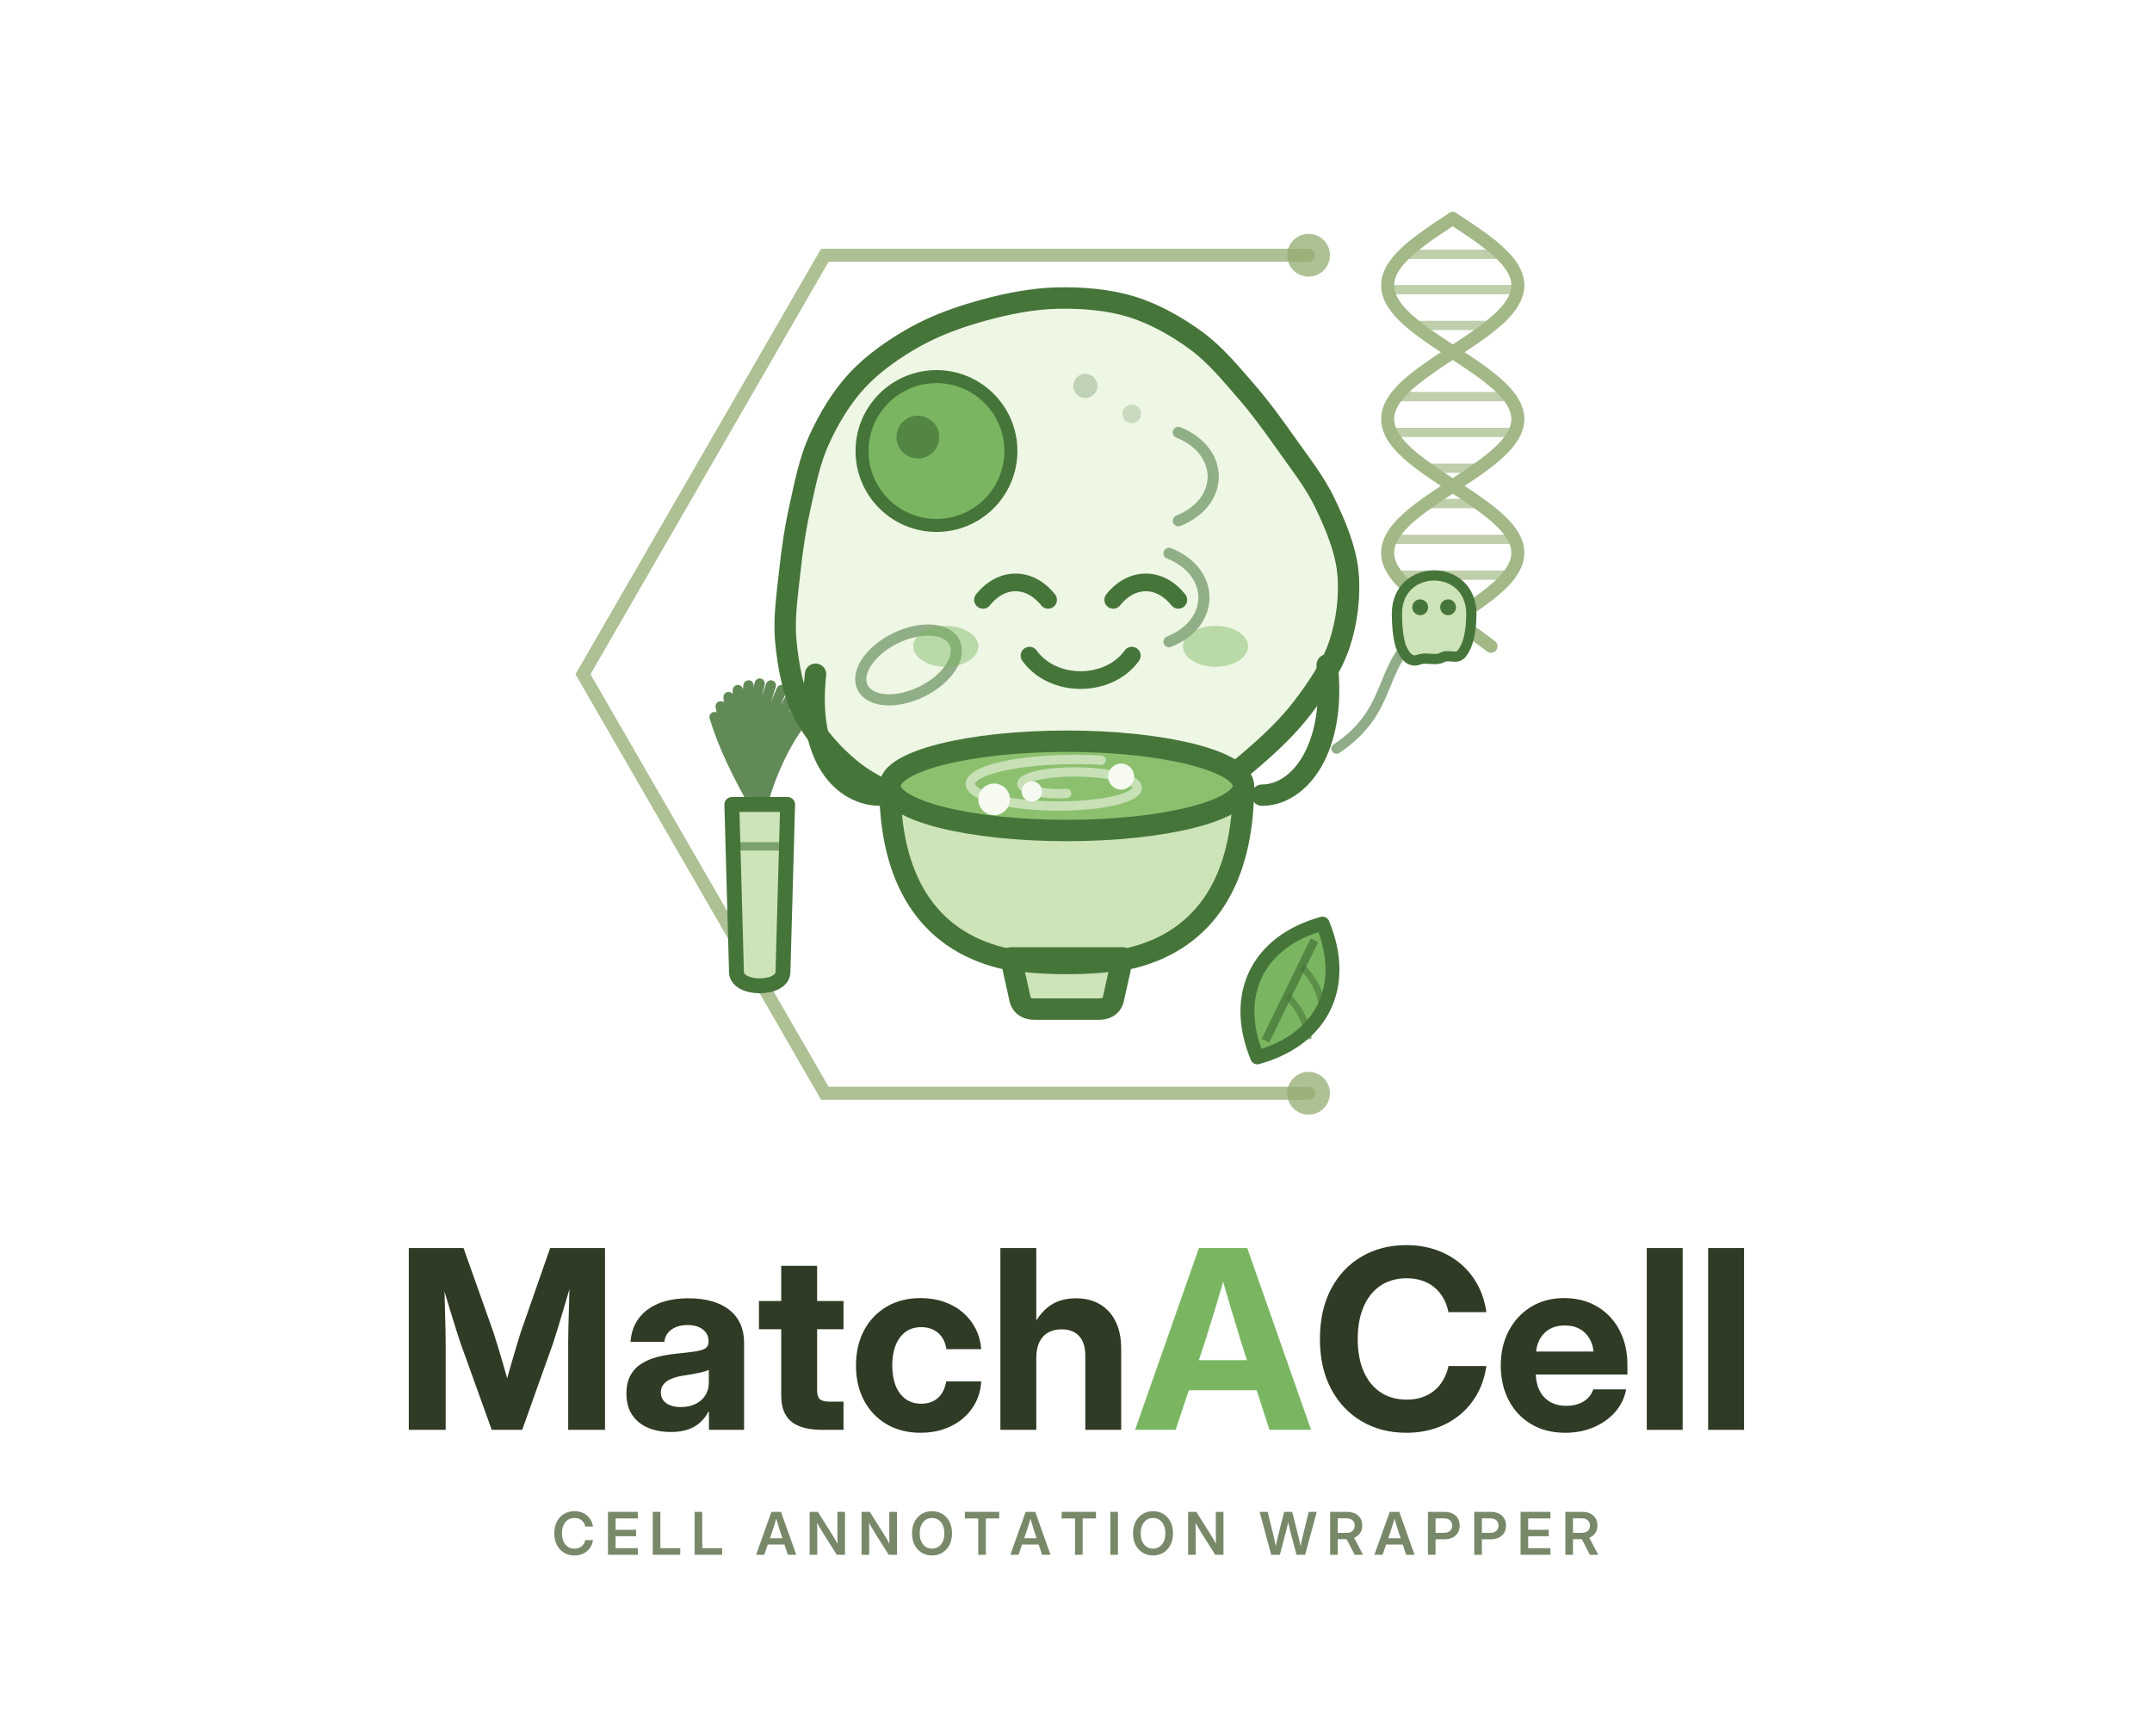
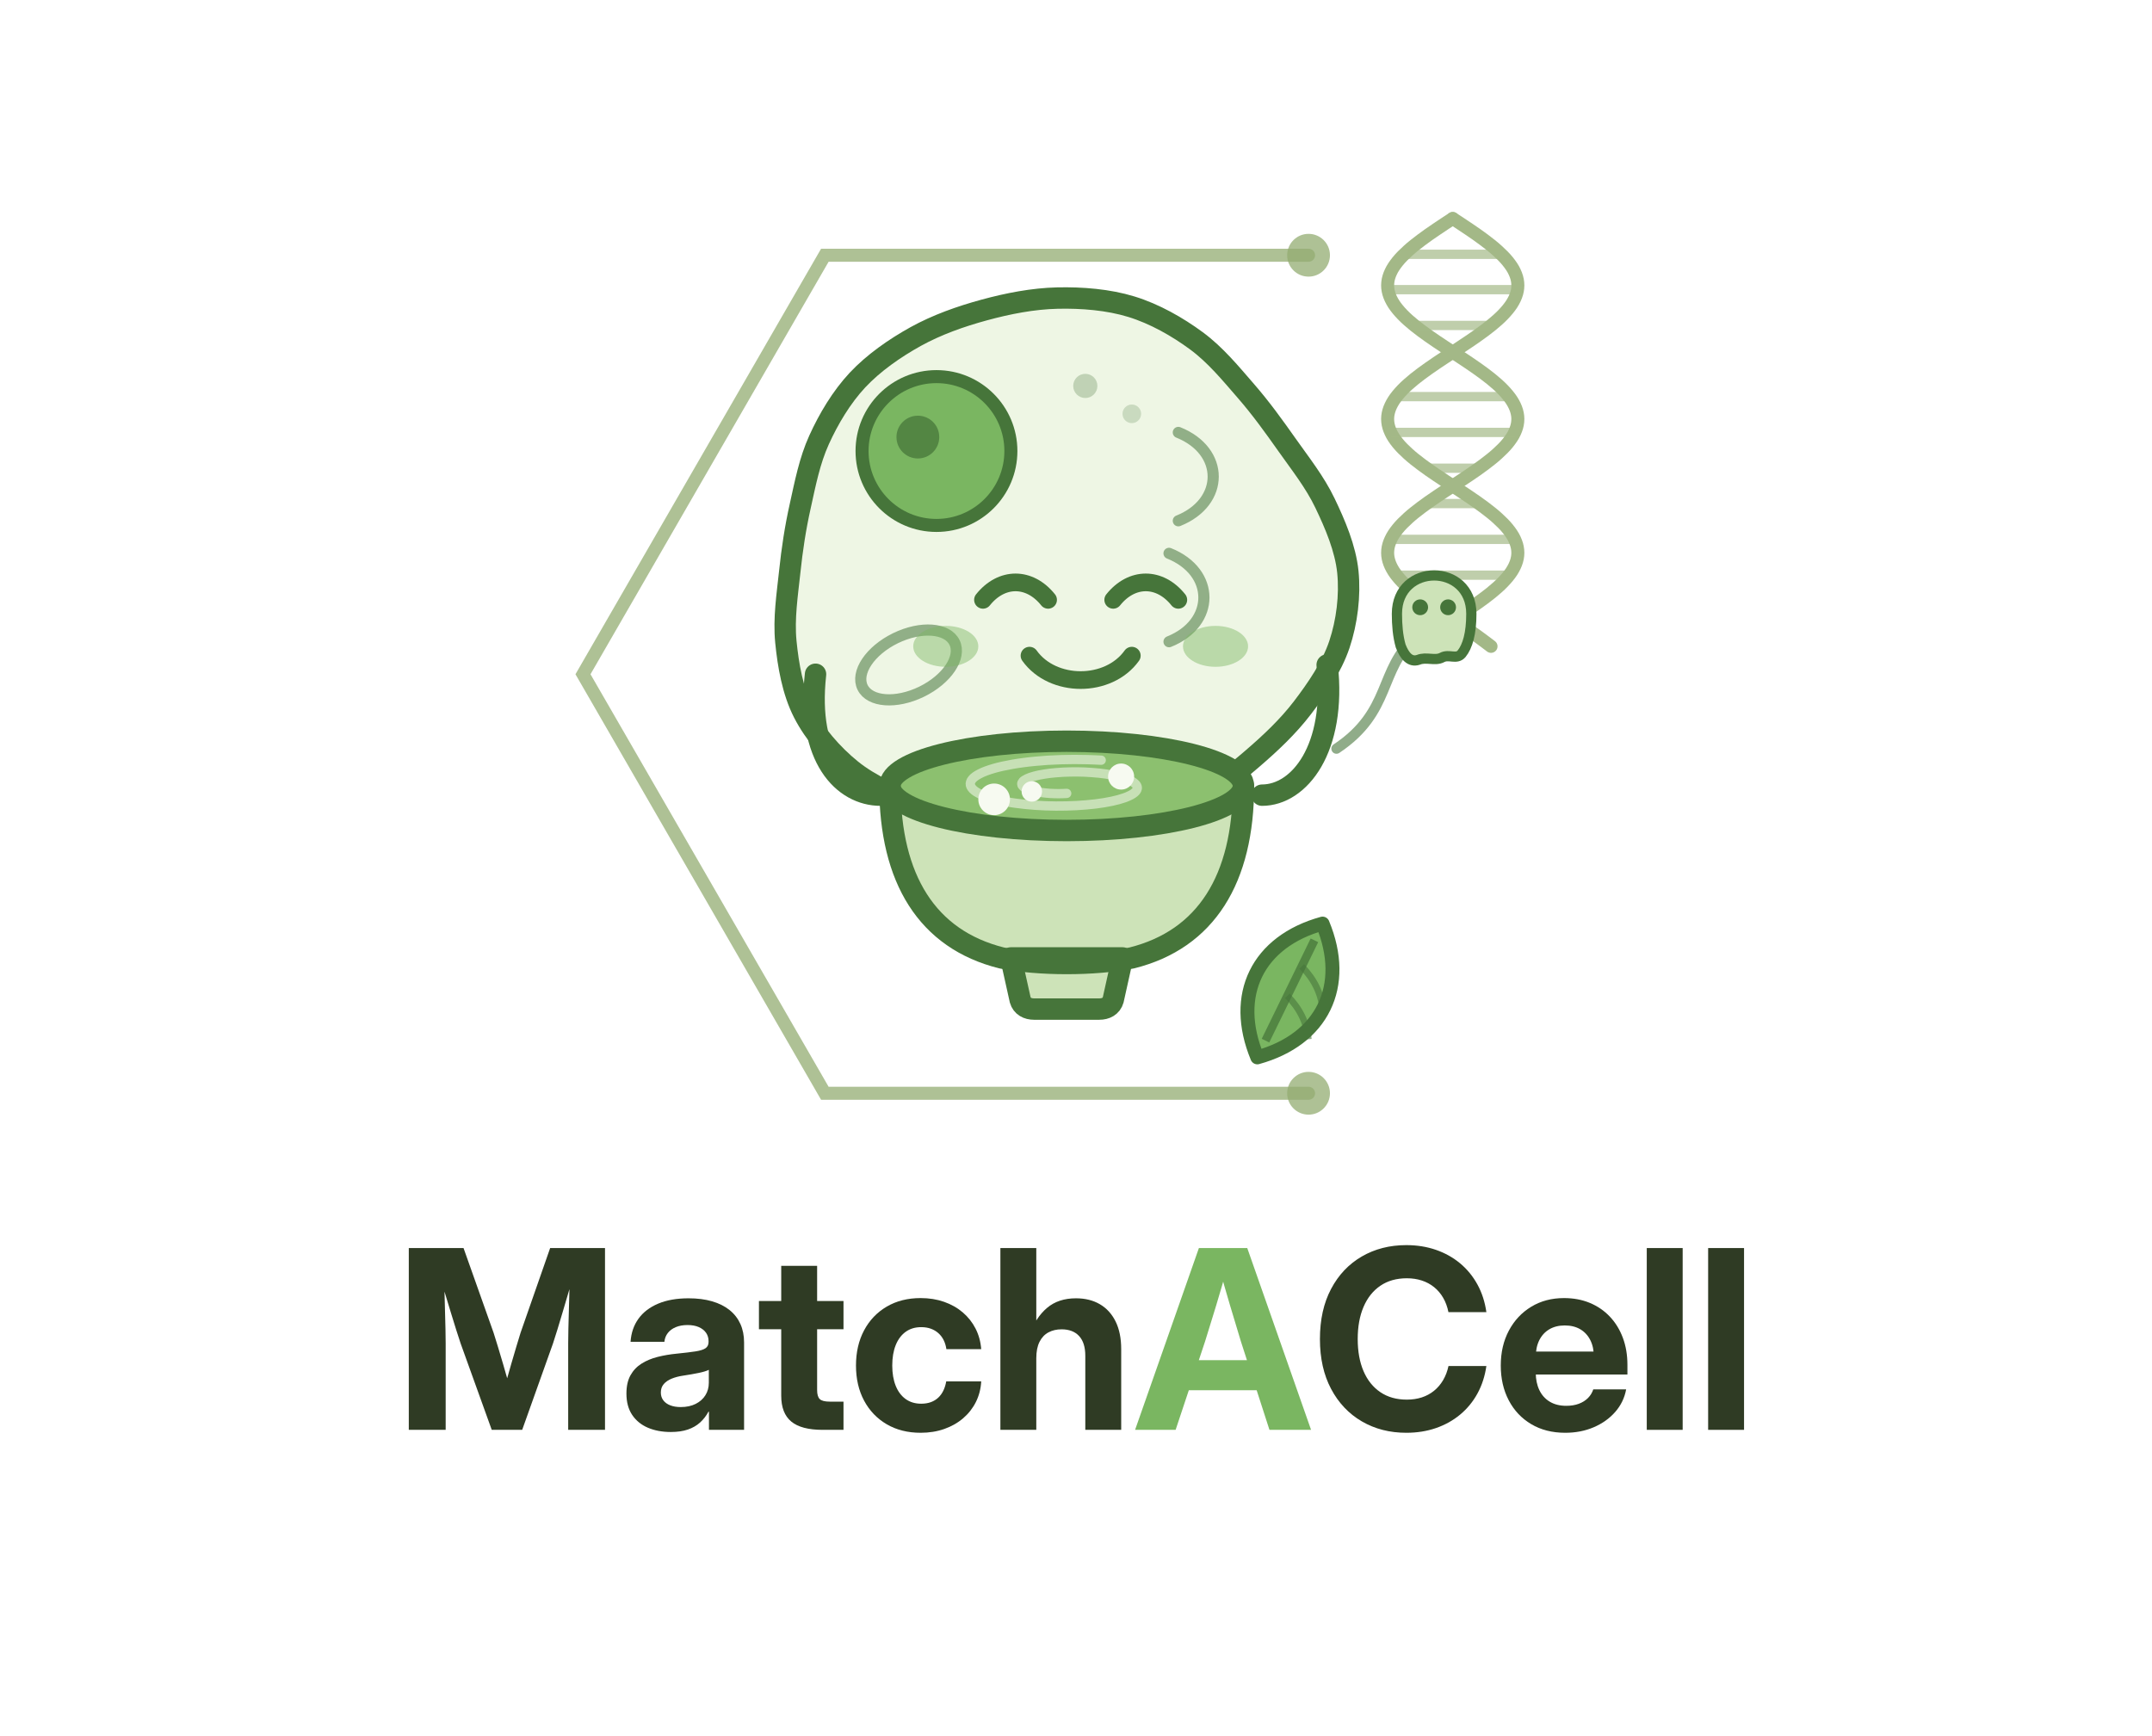
<svg xmlns="http://www.w3.org/2000/svg" viewBox="0 0 620 500" width="620" height="500" role="img" aria-label="MatchACell">
  <g transform="translate(135.8 4) scale(1.34)">
    <g fill="none" stroke="#93AC72" stroke-width="2.8" stroke-linecap="round" opacity="0.75">
      <path d="M180.0 51.9 L76.0 51.9 L24.0 142.0 L76.0 232.1 L180.0 232.1" />
    </g>
    <g fill="#93AC72" opacity="0.75">
      <circle cx="180.0" cy="51.9" r="4.6" />
      <circle cx="180.0" cy="232.1" r="4.6" />
    </g>
    <g fill="none" stroke="#93AC72" stroke-width="2.8" stroke-linecap="round" opacity="0.85">
      <path d="M211.00 44.00 C211.58 44.38 213.36 45.53 214.48 46.30 C215.61 47.07 216.73 47.83 217.74 48.60 C218.76 49.37 219.74 50.13 220.58 50.90 C221.43 51.67 222.20 52.43 222.82 53.20 C223.44 53.97 223.96 54.73 224.31 55.50 C224.67 56.27 224.90 57.03 224.97 57.80 C225.05 58.57 224.97 59.33 224.75 60.10 C224.53 60.87 224.16 61.63 223.67 62.40 C223.17 63.17 222.53 63.93 221.79 64.70 C221.05 65.47 220.17 66.23 219.23 67.00 C218.29 67.77 217.23 68.53 216.15 69.30 C215.07 70.07 213.91 70.83 212.75 71.60 C211.60 72.37 210.40 73.13 209.25 73.90 C208.09 74.67 206.93 75.43 205.85 76.20 C204.77 76.97 203.71 77.73 202.77 78.50 C201.83 79.27 200.95 80.03 200.21 80.80 C199.47 81.57 198.83 82.33 198.33 83.10 C197.84 83.87 197.47 84.63 197.25 85.40 C197.03 86.17 196.95 86.93 197.03 87.70 C197.10 88.47 197.33 89.23 197.69 90.00 C198.04 90.77 198.56 91.53 199.18 92.30 C199.80 93.07 200.57 93.83 201.42 94.60 C202.26 95.37 203.24 96.13 204.26 96.90 C205.27 97.67 206.39 98.43 207.52 99.20 C208.64 99.97 209.84 100.73 211.00 101.50 C212.16 102.27 213.36 103.03 214.48 103.80 C215.61 104.57 216.73 105.33 217.74 106.10 C218.76 106.87 219.74 107.63 220.58 108.40 C221.43 109.17 222.20 109.93 222.82 110.70 C223.44 111.47 223.96 112.23 224.31 113.00 C224.67 113.77 224.90 114.53 224.97 115.30 C225.05 116.07 224.97 116.83 224.75 117.60 C224.53 118.37 224.16 119.13 223.67 119.90 C223.17 120.67 222.53 121.43 221.79 122.20 C221.05 122.97 220.17 123.73 219.23 124.50 C218.29 125.27 217.23 126.03 216.15 126.80 C215.07 127.57 213.91 128.33 212.75 129.10 C211.60 129.87 210.40 130.63 209.25 131.40 C208.09 132.17 206.93 132.93 205.85 133.70 C204.77 134.47 203.28 135.62 202.77 136.00" />
      <path d="M211.00 44.00 C210.42 44.38 208.64 45.53 207.52 46.30 C206.39 47.07 205.27 47.83 204.26 48.60 C203.24 49.37 202.26 50.13 201.42 50.90 C200.57 51.67 199.80 52.43 199.18 53.20 C198.56 53.97 198.04 54.73 197.69 55.50 C197.33 56.27 197.10 57.03 197.03 57.80 C196.95 58.57 197.03 59.33 197.25 60.10 C197.47 60.87 197.84 61.63 198.33 62.40 C198.83 63.17 199.47 63.93 200.21 64.70 C200.95 65.47 201.83 66.23 202.77 67.00 C203.71 67.77 204.77 68.53 205.85 69.30 C206.93 70.07 208.09 70.83 209.25 71.60 C210.40 72.37 211.60 73.13 212.75 73.90 C213.91 74.67 215.07 75.43 216.15 76.20 C217.23 76.97 218.29 77.73 219.23 78.50 C220.17 79.27 221.05 80.03 221.79 80.80 C222.53 81.57 223.17 82.33 223.67 83.10 C224.16 83.87 224.53 84.63 224.75 85.40 C224.97 86.17 225.05 86.93 224.97 87.70 C224.90 88.47 224.67 89.23 224.31 90.00 C223.96 90.77 223.44 91.53 222.82 92.30 C222.20 93.07 221.43 93.83 220.58 94.60 C219.74 95.37 218.76 96.13 217.74 96.90 C216.73 97.67 215.61 98.43 214.48 99.20 C213.36 99.97 212.16 100.73 211.00 101.50 C209.84 102.27 208.64 103.03 207.52 103.80 C206.39 104.57 205.27 105.33 204.26 106.10 C203.24 106.87 202.26 107.63 201.42 108.40 C200.57 109.17 199.80 109.93 199.18 110.70 C198.56 111.47 198.04 112.23 197.69 113.00 C197.33 113.77 197.10 114.53 197.03 115.30 C196.95 116.07 197.03 116.83 197.25 117.60 C197.47 118.37 197.84 119.13 198.33 119.90 C198.83 120.67 199.47 121.43 200.21 122.20 C200.95 122.97 201.83 123.73 202.77 124.50 C203.71 125.27 204.77 126.03 205.85 126.80 C206.93 127.57 208.09 128.33 209.25 129.10 C210.40 129.87 211.60 130.63 212.75 131.40 C213.91 132.17 215.07 132.93 216.15 133.70 C217.23 134.47 218.72 135.62 219.23 136.00" />
      <path d="M200.6 51.7 L221.4 51.7 M197.1 59.3 L224.9 59.3 M202.8 67.0 L219.2 67.0 M198.9 82.3 L223.1 82.3 M197.7 90.0 L224.3 90.0 M205.3 97.7 L216.7 97.7 M205.3 105.3 L216.7 105.3 M197.7 113.0 L224.3 113.0 M198.9 120.7 L223.1 120.7" stroke-width="2" opacity="0.7" />
    </g>
-     <g fill="none" stroke="#46753A" stroke-width="2.2" stroke-linecap="round" opacity="0.85">
-       <path d="M62.0 172.0 Q54.7 159.5 52.3 151.2 M62.0 172.0 Q55.2 158.2 53.6 148.9 M62.0 172.0 Q55.9 157.0 55.3 146.9 M62.0 172.0 Q56.8 156.0 57.3 145.4 M62.0 172.0 Q58.0 155.4 59.6 144.4 M62.0 172.0 Q59.2 155.2 62.0 144.0 M62.0 172.0 Q60.6 155.4 64.4 144.4 M62.0 172.0 Q61.9 156.0 66.7 145.4 M62.0 172.0 Q63.2 157.0 68.7 146.9 M62.0 172.0 Q64.3 158.2 70.4 148.9 M62.0 172.0 Q65.2 159.5 71.7 151.2" />
-     </g>
-     <path d="M56 170 L68 170 L67 206              C67 210 57 210 57 206 Z" fill="#CDE3B8" stroke="#46753A" stroke-width="3.2" stroke-linejoin="round" />
-     <path d="M57 179 L67 179" fill="none" stroke="#46753A" stroke-width="1.8" opacity="0.6" />
    <path d="M188.45 120.00 C188.96 125.07 188.26 130.73 186.63 135.60 C185.00 140.46 181.81 145.10 178.69 149.20 C175.56 153.30 171.73 156.88 167.87 160.20 C164.02 163.52 159.98 166.68 155.55 169.14 C151.13 171.60 146.26 173.75 141.34 174.95 C136.41 176.14 131.08 176.43 126.00 176.31 C120.92 176.19 115.88 175.28 110.86 174.24 C105.84 173.20 100.75 172.01 95.89 170.06 C91.03 168.11 85.76 165.85 81.68 162.55 C77.60 159.25 73.77 154.84 71.42 150.25 C69.08 145.66 68.12 140.06 67.62 135.02 C67.13 129.98 67.93 124.87 68.45 120.00 C68.96 115.13 69.66 110.51 70.72 105.78 C71.77 101.05 72.71 96.11 74.76 91.60 C76.81 87.09 79.56 82.45 83.02 78.74 C86.49 75.04 91.01 71.89 95.55 69.37 C100.10 66.86 105.20 65.05 110.28 63.67 C115.35 62.29 120.73 61.23 126.00 61.11 C131.27 60.99 136.94 61.44 141.92 62.97 C146.90 64.50 151.79 67.28 155.89 70.30 C159.99 73.32 163.29 77.36 166.53 81.09 C169.77 84.82 172.51 88.63 175.35 92.65 C178.18 96.67 181.35 100.64 183.53 105.20 C185.72 109.76 187.93 114.93 188.45 120.00 Z" fill="#EEF6E4" stroke="#46753A" stroke-width="4.6" />
    <circle cx="100" cy="94" r="16" fill="#7AB661" stroke="#46753A" stroke-width="2.8" />
    <circle cx="96" cy="91" r="4.6" fill="#46753A" opacity="0.75" />
    <g fill="none" stroke="#46753A" stroke-width="2.4" stroke-linecap="round" opacity="0.55">
      <path d="M152 90 C162 94 162 105 152 109" />
      <path d="M150 116 C160 120 160 131 150 135" />
      <ellipse cx="94" cy="140" rx="11" ry="6.4" transform="rotate(-26 94 140)" />
      <circle cx="132" cy="80" r="2.6" fill="#46753A" stroke="none" opacity="0.5" />
      <circle cx="142" cy="86" r="2" fill="#46753A" stroke="none" opacity="0.4" />
    </g>
    <g fill="none" stroke="#46753A" stroke-width="3.8" stroke-linecap="round">
      <path d="M110 126 C114 121 120 121 124 126" />
      <path d="M138 126 C142 121 148 121 152 126" />
      <path d="M120 138 C125 145 137 145 142 138" />
    </g>
    <g fill="#7AB661" opacity="0.45">
      <ellipse cx="102" cy="136" rx="7" ry="4.4" />
      <ellipse cx="160" cy="136" rx="7" ry="4.4" />
    </g>
    <path d="M90.0 166.0 C90.0 186.0 98 199.0 114 203.0 C122 204.6 134 204.6 142 203.0 C158 199.0 166.0 186.0 166.0 166.0 Z" fill="#CDE3B8" opacity="1" />
    <path d="M116 203.0 L140 203.0 L138 212.0 C137.6 213.4 136.4 214.0 135 214.0 L121 214.0 C119.6 214.0 118.4 213.4 118 212.0 Z" fill="#CDE3B8" stroke="#46753A" stroke-width="4.6" stroke-linejoin="round" stroke-linecap="round" />
    <ellipse cx="128" cy="166.0" rx="36.0" ry="7.6" fill="#8CC06F" />
    <path d="M128.00 167.62 C127.86 167.63 127.44 167.66 127.15 167.66 C126.86 167.67 126.56 167.68 126.25 167.68 C125.95 167.68 125.64 167.67 125.33 167.66 C125.03 167.65 124.71 167.64 124.40 167.62 C124.10 167.60 123.79 167.57 123.48 167.54 C123.18 167.51 122.88 167.47 122.59 167.43 C122.29 167.39 122.01 167.35 121.73 167.30 C121.46 167.25 121.19 167.19 120.94 167.13 C120.68 167.07 120.44 167.00 120.22 166.93 C120.00 166.87 119.79 166.79 119.60 166.71 C119.41 166.64 119.23 166.55 119.08 166.47 C118.93 166.39 118.80 166.30 118.69 166.21 C118.59 166.12 118.50 166.02 118.44 165.93 C118.38 165.83 118.34 165.73 118.34 165.63 C118.33 165.54 118.34 165.44 118.38 165.34 C118.43 165.24 118.50 165.13 118.59 165.03 C118.69 164.93 118.82 164.83 118.97 164.74 C119.12 164.64 119.30 164.54 119.50 164.45 C119.71 164.35 119.94 164.26 120.20 164.17 C120.46 164.08 120.75 163.99 121.06 163.91 C121.37 163.83 121.70 163.75 122.06 163.67 C122.42 163.60 122.80 163.53 123.20 163.47 C123.60 163.40 124.02 163.34 124.46 163.29 C124.90 163.24 125.35 163.19 125.82 163.16 C126.29 163.12 126.78 163.08 127.27 163.06 C127.77 163.04 128.28 163.02 128.79 163.01 C129.30 163.00 129.82 163.00 130.35 163.00 C130.87 163.01 131.40 163.02 131.92 163.04 C132.44 163.07 132.97 163.10 133.49 163.14 C134.00 163.17 134.52 163.22 135.02 163.27 C135.52 163.33 136.01 163.39 136.49 163.46 C136.97 163.53 137.43 163.61 137.87 163.70 C138.32 163.78 138.74 163.88 139.14 163.98 C139.55 164.08 139.93 164.18 140.28 164.30 C140.63 164.41 140.96 164.53 141.25 164.65 C141.55 164.78 141.82 164.91 142.05 165.04 C142.28 165.18 142.48 165.32 142.64 165.46 C142.81 165.60 142.94 165.75 143.03 165.90 C143.12 166.05 143.17 166.20 143.18 166.35 C143.19 166.50 143.17 166.66 143.10 166.81 C143.03 166.96 142.93 167.12 142.78 167.27 C142.63 167.42 142.44 167.58 142.22 167.72 C141.99 167.87 141.72 168.02 141.41 168.16 C141.11 168.31 140.76 168.45 140.38 168.58 C139.99 168.71 139.57 168.84 139.12 168.97 C138.66 169.09 138.17 169.21 137.65 169.32 C137.13 169.43 136.57 169.53 135.99 169.63 C135.41 169.72 134.79 169.81 134.16 169.89 C133.53 169.96 132.87 170.03 132.19 170.09 C131.51 170.15 130.81 170.20 130.10 170.24 C129.39 170.27 128.66 170.30 127.93 170.32 C127.20 170.34 126.45 170.34 125.70 170.34 C124.96 170.33 124.20 170.32 123.46 170.29 C122.71 170.26 121.97 170.22 121.23 170.17 C120.50 170.12 119.77 170.06 119.06 169.98 C118.35 169.91 117.65 169.83 116.97 169.73 C116.30 169.64 115.64 169.53 115.01 169.41 C114.38 169.30 113.78 169.17 113.21 169.04 C112.64 168.90 112.09 168.75 111.59 168.60 C111.09 168.45 110.62 168.29 110.20 168.12 C109.77 167.95 109.38 167.77 109.05 167.59 C108.71 167.41 108.41 167.22 108.17 167.03 C107.92 166.83 107.72 166.63 107.58 166.43 C107.43 166.23 107.34 166.03 107.29 165.82 C107.25 165.62 107.26 165.41 107.33 165.20 C107.39 164.99 107.51 164.78 107.68 164.58 C107.85 164.37 108.08 164.16 108.36 163.96 C108.64 163.76 108.97 163.56 109.36 163.37 C109.74 163.17 110.18 162.98 110.66 162.80 C111.15 162.62 111.69 162.44 112.27 162.27 C112.85 162.10 113.48 161.94 114.15 161.79 C114.82 161.64 115.53 161.50 116.28 161.37 C117.03 161.24 117.82 161.11 118.63 161.01 C119.45 160.90 120.31 160.80 121.18 160.72 C122.06 160.63 122.96 160.56 123.88 160.50 C124.80 160.44 125.75 160.40 126.70 160.37 C127.65 160.34 128.62 160.32 129.59 160.32 C130.56 160.32 131.54 160.33 132.51 160.36 C133.48 160.38 134.93 160.46 135.42 160.48" fill="none" stroke="#F7FAF1" stroke-width="2" stroke-linecap="round" opacity="0.55" />
    <g fill="#F7FAF1">
      <circle cx="120.5" cy="167.2" r="2.2" />
      <circle cx="139.7" cy="164.0" r="2.8" />
      <circle cx="112.4" cy="168.9" r="3.4" />
    </g>
    <path d="M90.0 166.0 C90.0 186.0 98 199.0 114 203.0 C122 204.6 134 204.6 142 203.0 C158 199.0 166.0 186.0 166.0 166.0" fill="none" stroke="#46753A" stroke-width="4.6" stroke-linecap="round" />
    <ellipse cx="128" cy="166.0" rx="38.0" ry="9.6" fill="none" stroke="#46753A" stroke-width="4.6" />
    <g fill="none" stroke="#46753A" stroke-width="4.6" stroke-linecap="round">
      <path d="M74 142 C72 160 80 168 88 168" />
      <path d="M184 140 C186 158 178 168 170 168" />
    </g>
    <path d="M186 158 C198 150 195 141 203 134" fill="none" stroke="#46753A" stroke-width="2.2" stroke-linecap="round" opacity="0.6" />
    <path d="M199 129 C199 118 215 118 215 129 C215 133.2 214.2 136 212.9 137.6              C211.8 138.9 210.2 137.6 208.7 138.4 C207.2 139.2 205.3 138.2 203.6 138.9              C201.8 139.5 200.6 138 199.8 135.9 C199.2 133.8 199 131.4 199 129 Z" fill="#CDE3B8" stroke="#46753A" stroke-width="2.2" stroke-linejoin="round" />
    <circle cx="204" cy="127.6" r="1.7" fill="#46753A" />
    <circle cx="210" cy="127.6" r="1.7" fill="#46753A" />
    <g transform="rotate(26 176 210)">
      <path d="M176 194.0 C186.88 203.6 186.88 216.4 176 226.0 C165.12 216.4 165.12 203.6 176 194.0 Z" fill="#7AB661" stroke="#46753A" stroke-width="3" stroke-linejoin="round" />
      <path d="M176 198.0 L176 222.0" fill="none" stroke="#46753A" stroke-width="1.8" opacity="0.75" />
      <path d="M176 204.24 Q181.44 206.16 184.16 210.64 M176 211.28 Q181.44 213.2 184.16 217.68" fill="none" stroke="#46753A" stroke-width="1.4" opacity="0.6" />
    </g>
  </g>
  <path d="M117.776 412.0V359.617H133.546L142.203 384.022Q142.736 385.678 143.463 388.08Q144.191 390.483 144.963 393.111Q145.736 395.739 146.4 398.117Q147.064 400.495 147.473 402.103H144.778Q145.187 400.495 145.843 398.117Q146.499 395.739 147.262 393.111Q148.025 390.483 148.743 388.08Q149.461 385.678 149.978 384.022L158.5 359.617H174.305V412.0H163.697V387.092Q163.697 385.348 163.753 382.921Q163.808 380.493 163.89 377.733Q163.971 374.973 164.043 372.149Q164.114 369.324 164.13 366.786H165.427Q164.624 369.551 163.761 372.469Q162.899 375.387 162.086 378.138Q161.273 380.889 160.564 383.195Q159.855 385.501 159.325 387.092L150.445 412.0H141.673L132.704 387.092Q132.174 385.501 131.438 383.195Q130.702 380.889 129.872 378.138Q129.042 375.387 128.153 372.469Q127.265 369.551 126.41 366.786H127.966Q127.999 369.324 128.062 372.149Q128.126 374.973 128.207 377.733Q128.288 380.493 128.344 382.921Q128.4 385.348 128.4 387.092V412.0Z" fill="#2F3B24" />
  <path d="M193.263 412.619Q189.553 412.619 186.673 411.392Q183.793 410.164 182.135 407.698Q180.477 405.232 180.477 401.54Q180.477 398.379 181.64 396.29Q182.803 394.2 184.818 392.925Q186.834 391.649 189.46 390.985Q192.086 390.321 194.977 390.046Q198.376 389.705 200.387 389.393Q202.397 389.08 203.268 388.48Q204.139 387.879 204.139 386.682V386.444Q204.139 385.07 203.409 384.027Q202.68 382.985 201.328 382.392Q199.976 381.799 198.077 381.799Q196.156 381.799 194.701 382.404Q193.246 383.009 192.4 384.097Q191.555 385.184 191.414 386.63H181.668Q181.92 382.783 183.949 379.977Q185.977 377.171 189.63 375.633Q193.283 374.096 198.38 374.096Q202.184 374.096 205.164 374.965Q208.144 375.835 210.198 377.49Q212.253 379.145 213.313 381.499Q214.373 383.854 214.373 386.824V412.0H204.253V406.765H204.112Q203.141 408.575 201.688 409.891Q200.235 411.206 198.171 411.913Q196.106 412.619 193.263 412.619ZM196.119 405.434Q198.617 405.434 200.437 404.515Q202.257 403.595 203.236 402.017Q204.215 400.439 204.215 398.431V394.702Q203.768 394.942 203.027 395.166Q202.285 395.391 201.301 395.597Q200.318 395.804 199.162 396.003Q198.006 396.201 196.746 396.393Q194.981 396.656 193.54 397.237Q192.098 397.818 191.245 398.791Q190.391 399.764 190.391 401.246Q190.391 402.551 191.105 403.496Q191.818 404.44 193.104 404.937Q194.39 405.434 196.119 405.434Z" fill="#2F3B24" />
  <path d="M243.015 374.875V383.007H218.654V374.875ZM225.073 364.75H235.416V400.532Q235.416 402.411 236.179 403.139Q236.943 403.868 239.038 403.868Q239.923 403.868 241.139 403.868Q242.356 403.868 243.015 403.868V412.0Q242.082 412.0 240.394 412.0Q238.707 412.0 236.995 412.0Q230.847 412.0 227.96 409.604Q225.073 407.209 225.073 402.152Z" fill="#2F3B24" />
  <path d="M265.243 412.844Q259.674 412.844 255.476 410.394Q251.278 407.944 248.945 403.575Q246.612 399.206 246.612 393.47Q246.612 387.718 248.945 383.333Q251.278 378.948 255.476 376.489Q259.674 374.031 265.243 374.031Q268.901 374.031 271.989 375.112Q275.077 376.193 277.381 378.161Q279.684 380.129 281.061 382.816Q282.437 385.504 282.691 388.753H272.658Q272.455 387.329 271.881 386.166Q271.307 385.004 270.379 384.164Q269.451 383.323 268.204 382.865Q266.957 382.407 265.395 382.407Q262.788 382.407 260.92 383.758Q259.051 385.109 258.057 387.59Q257.063 390.07 257.063 393.47Q257.063 396.834 258.057 399.308Q259.051 401.782 260.921 403.125Q262.791 404.468 265.395 404.468Q266.957 404.468 268.188 404.017Q269.418 403.565 270.314 402.725Q271.21 401.884 271.784 400.695Q272.358 399.506 272.609 398.046H282.691Q282.513 401.263 281.165 403.96Q279.817 406.657 277.496 408.652Q275.175 410.647 272.058 411.745Q268.942 412.844 265.243 412.844Z" fill="#2F3B24" />
  <path d="M298.56 391.374V412.0H288.217V359.617H298.56V384.539H296.637Q298.408 379.607 301.67 376.851Q304.931 374.096 309.99 374.096Q313.961 374.096 316.883 375.807Q319.806 377.517 321.415 380.787Q323.023 384.056 323.023 388.748V412.0H312.68V390.65Q312.68 386.916 310.9 384.976Q309.119 383.035 305.847 383.035Q303.709 383.035 302.064 383.916Q300.418 384.797 299.489 386.642Q298.56 388.486 298.56 391.374Z" fill="#2F3B24" />
  <path d="M327.023 412.0 345.409 359.617H359.339L377.724 412.0H365.735L357.502 386.504Q355.976 381.496 354.385 376.161Q352.794 370.826 350.929 364.059H353.896Q351.993 370.826 350.383 376.161Q348.773 381.496 347.192 386.504L338.701 412.0ZM338.697 400.589V391.926H366.069V400.589Z" fill="#7AB661" />
  <path d="M405.164 412.844Q397.979 412.844 392.35 409.561Q386.72 406.279 383.499 400.217Q380.277 394.155 380.277 385.844Q380.277 377.462 383.491 371.391Q386.704 365.32 392.342 362.046Q397.979 358.773 405.164 358.773Q409.771 358.773 413.707 360.137Q417.643 361.5 420.679 364.037Q423.715 366.575 425.661 370.129Q427.607 373.683 428.231 378.081H417.301Q416.839 375.765 415.781 373.949Q414.724 372.133 413.172 370.879Q411.621 369.625 409.636 368.975Q407.651 368.325 405.316 368.325Q400.86 368.325 397.697 370.473Q394.534 372.621 392.848 376.55Q391.162 380.478 391.162 385.844Q391.162 391.174 392.838 395.085Q394.515 398.996 397.687 401.144Q400.86 403.293 405.316 403.293Q407.651 403.293 409.619 402.652Q411.586 402.012 413.137 400.756Q414.688 399.501 415.754 397.702Q416.82 395.903 417.317 393.606H428.231Q427.604 397.988 425.659 401.533Q423.715 405.078 420.669 407.607Q417.624 410.136 413.698 411.49Q409.771 412.844 405.164 412.844Z" fill="#2F3B24" />
  <path d="M450.952 412.844Q445.332 412.844 441.15 410.357Q436.968 407.871 434.673 403.484Q432.378 399.098 432.378 393.47Q432.378 387.791 434.712 383.406Q437.046 379.021 441.156 376.526Q445.266 374.031 450.606 374.031Q454.701 374.031 458.05 375.428Q461.398 376.825 463.822 379.398Q466.246 381.971 467.556 385.492Q468.867 389.013 468.867 393.261V396.052H436.073V389.439H463.875L459.202 391.004Q459.202 388.194 458.18 386.159Q457.159 384.123 455.287 383.021Q453.414 381.919 450.815 381.919Q448.25 381.919 446.377 383.021Q444.503 384.123 443.481 386.159Q442.46 388.194 442.46 391.004V395.529Q442.46 398.392 443.494 400.548Q444.527 402.704 446.499 403.89Q448.47 405.076 451.256 405.076Q453.285 405.076 454.862 404.487Q456.438 403.898 457.501 402.83Q458.563 401.761 459.03 400.34H468.5Q467.816 404.024 465.354 406.837Q462.892 409.649 459.171 411.247Q455.45 412.844 450.952 412.844Z" fill="#2F3B24" />
  <path d="M484.783 359.617V412.0H474.44V359.617Z" fill="#2F3B24" />
  <path d="M502.466 359.617V412.0H492.123V359.617Z" fill="#2F3B24" />
-   <path d="M165.518 448.199Q163.817 448.199 162.502 447.41Q161.187 446.621 160.44 445.187Q159.694 443.752 159.694 441.824Q159.694 439.88 160.438 438.444Q161.181 437.008 162.499 436.22Q163.817 435.433 165.518 435.433Q166.566 435.433 167.47 435.744Q168.373 436.056 169.076 436.639Q169.78 437.222 170.235 438.039Q170.691 438.856 170.847 439.872H168.618Q168.495 439.283 168.221 438.823Q167.946 438.363 167.547 438.045Q167.148 437.727 166.641 437.564Q166.133 437.401 165.542 437.401Q164.406 437.401 163.592 437.951Q162.779 438.501 162.342 439.494Q161.905 440.487 161.905 441.824Q161.905 443.153 162.341 444.142Q162.776 445.131 163.591 445.681Q164.406 446.231 165.542 446.231Q166.133 446.231 166.637 446.069Q167.14 445.908 167.539 445.591Q167.938 445.274 168.215 444.818Q168.492 444.362 168.623 443.777H170.847Q170.693 444.787 170.236 445.603Q169.78 446.418 169.075 446.999Q168.37 447.579 167.468 447.889Q166.566 448.199 165.518 448.199Z" fill="#78896A" />
-   <path d="M175.16 448.0V435.632H183.756V437.534H177.359V440.79H183.278V442.656H177.359V446.098H183.756V448.0Z" fill="#78896A" />
-   <path d="M188.057 448.0V435.632H190.256V446.098H195.989V448.0Z" fill="#78896A" />
-   <path d="M200.123 448.0V435.632H202.323V446.098H208.055V448.0Z" fill="#78896A" />
-   <path d="" fill="#78896A" />
-   <path d="M217.834 448.0 222.25 435.632H225.007L229.406 448.0H226.988L224.826 441.502Q224.5 440.468 224.143 439.311Q223.786 438.154 223.329 436.574H223.94Q223.477 438.154 223.117 439.311Q222.757 440.468 222.42 441.502L220.192 448.0ZM220.457 445.047V443.241H226.786V445.047Z" fill="#78896A" />
-   <path d="M233.26 448.0V435.632H235.627L239.974 442.533Q240.152 442.811 240.423 443.278Q240.694 443.745 241.001 444.285Q241.308 444.825 241.582 445.331L241.343 445.868Q241.317 445.345 241.295 444.658Q241.273 443.972 241.263 443.343Q241.253 442.715 241.253 442.374V435.632H243.452V448.0H241.075L237.161 441.795Q236.955 441.463 236.623 440.91Q236.29 440.357 235.874 439.635Q235.457 438.914 234.991 438.095L235.348 437.768Q235.399 438.698 235.422 439.486Q235.446 440.274 235.453 440.861Q235.46 441.448 235.46 441.784V448.0Z" fill="#78896A" />
-   <path d="M248.224 448.0V435.632H250.591L254.937 442.533Q255.115 442.811 255.386 443.278Q255.657 443.745 255.964 444.285Q256.271 444.825 256.546 445.331L256.306 445.868Q256.281 445.345 256.258 444.658Q256.236 443.972 256.226 443.343Q256.217 442.715 256.217 442.374V435.632H258.416V448.0H256.039L252.125 441.795Q251.918 441.463 251.586 440.91Q251.254 440.357 250.837 439.635Q250.421 438.914 249.955 438.095L250.312 437.768Q250.362 438.698 250.386 439.486Q250.41 440.274 250.416 440.861Q250.423 441.448 250.423 441.784V448.0Z" fill="#78896A" />
-   <path d="M268.52 448.199Q266.867 448.199 265.562 447.407Q264.258 446.615 263.509 445.181Q262.76 443.747 262.76 441.824Q262.76 439.885 263.509 438.449Q264.258 437.013 265.562 436.223Q266.867 435.433 268.52 435.433Q270.178 435.433 271.479 436.223Q272.779 437.013 273.53 438.449Q274.28 439.885 274.28 441.824Q274.28 443.75 273.53 445.184Q272.779 446.618 271.479 447.409Q270.178 448.199 268.52 448.199ZM268.52 446.231Q269.53 446.231 270.334 445.717Q271.137 445.203 271.603 444.217Q272.069 443.232 272.069 441.824Q272.069 440.408 271.603 439.419Q271.137 438.429 270.334 437.915Q269.53 437.401 268.52 437.401Q267.513 437.401 266.709 437.915Q265.906 438.429 265.439 439.419Q264.971 440.408 264.971 441.824Q264.971 443.232 265.439 444.217Q265.906 445.203 266.709 445.717Q267.513 446.231 268.52 446.231Z" fill="#78896A" />
-   <path d="M277.984 437.534V435.632H287.871V437.534H284.032V448.0H281.833V437.534Z" fill="#78896A" />
-   <path d="M291.084 448.0 295.5 435.632H298.257L302.656 448.0H300.237L298.075 441.502Q297.749 440.468 297.392 439.311Q297.035 438.154 296.579 436.574H297.19Q296.727 438.154 296.367 439.311Q296.007 440.468 295.67 441.502L293.442 448.0ZM293.707 445.047V443.241H300.035V445.047Z" fill="#78896A" />
-   <path d="M305.87 437.534V435.632H315.756V437.534H311.918V448.0H309.718V437.534Z" fill="#78896A" />
-   <path d="M322.087 435.632V448.0H319.888V435.632Z" fill="#78896A" />
-   <path d="M332.19 448.199Q330.537 448.199 329.233 447.407Q327.928 446.615 327.179 445.181Q326.43 443.747 326.43 441.824Q326.43 439.885 327.179 438.449Q327.928 437.013 329.233 436.223Q330.537 435.433 332.19 435.433Q333.849 435.433 335.149 436.223Q336.449 437.013 337.2 438.449Q337.95 439.885 337.95 441.824Q337.95 443.75 337.2 445.184Q336.449 446.618 335.149 447.409Q333.849 448.199 332.19 448.199ZM332.19 446.231Q333.2 446.231 334.004 445.717Q334.807 445.203 335.273 444.217Q335.739 443.232 335.739 441.824Q335.739 440.408 335.273 439.419Q334.807 438.429 334.004 437.915Q333.2 437.401 332.19 437.401Q331.183 437.401 330.38 437.915Q329.576 438.429 329.109 439.419Q328.642 440.408 328.642 441.824Q328.642 443.232 329.109 444.217Q329.576 445.203 330.38 445.717Q331.183 446.231 332.19 446.231Z" fill="#78896A" />
-   <path d="M342.295 448.0V435.632H344.661L349.008 442.533Q349.186 442.811 349.457 443.278Q349.728 443.745 350.035 444.285Q350.342 444.825 350.617 445.331L350.377 445.868Q350.351 445.345 350.329 444.658Q350.307 443.972 350.297 443.343Q350.287 442.715 350.287 442.374V435.632H352.487V448.0H350.109L346.196 441.795Q345.989 441.463 345.657 440.91Q345.325 440.357 344.908 439.635Q344.492 438.914 344.026 438.095L344.382 437.768Q344.433 438.698 344.457 439.486Q344.48 440.274 344.487 440.861Q344.494 441.448 344.494 441.784V448.0Z" fill="#78896A" />
-   <path d="" fill="#78896A" />
-   <path d="M366.24 448.0 362.903 435.632H365.22L366.856 442.3Q367.026 443.008 367.176 443.718Q367.326 444.427 367.469 445.136Q367.612 445.844 367.741 446.555H367.342Q367.485 445.844 367.632 445.136Q367.78 444.427 367.94 443.718Q368.1 443.008 368.276 442.3L369.977 435.632H372.29L373.98 442.3Q374.156 443.008 374.319 443.718Q374.482 444.427 374.632 445.136Q374.783 445.844 374.925 446.555H374.508Q374.644 445.844 374.786 445.136Q374.928 444.427 375.085 443.718Q375.241 443.008 375.403 442.3L377.036 435.632H379.365L376.017 448.0H373.536L371.644 440.844Q371.444 440.074 371.257 439.196Q371.07 438.318 370.845 437.285H371.411Q371.186 438.318 371.004 439.196Q370.821 440.074 370.618 440.844L368.732 448.0Z" fill="#78896A" />
-   <path d="M383.218 448.0V435.632H388.047Q389.408 435.632 390.399 436.114Q391.391 436.596 391.928 437.483Q392.466 438.37 392.466 439.587Q392.466 440.789 391.898 441.668Q391.33 442.548 390.307 443.024Q389.283 443.5 387.907 443.5H384.514V441.687H387.933Q388.669 441.687 389.201 441.43Q389.732 441.173 390.02 440.7Q390.307 440.226 390.307 439.587Q390.307 438.939 390.017 438.473Q389.727 438.007 389.195 437.749Q388.664 437.492 387.923 437.492H385.417V448.0ZM390.289 448.0 387.408 442.421H389.762L392.699 448.0Z" fill="#78896A" />
-   <path d="M395.968 448.0 400.384 435.632H403.141L407.54 448.0H405.121L402.959 441.502Q402.633 440.468 402.276 439.311Q401.92 438.154 401.463 436.574H402.074Q401.611 438.154 401.251 439.311Q400.891 440.468 400.554 441.502L398.326 448.0ZM398.591 445.047V443.241H404.919V445.047Z" fill="#78896A" />
-   <path d="M411.394 448.0V435.632H416.122Q417.483 435.632 418.474 436.114Q419.466 436.596 420.003 437.483Q420.54 438.37 420.54 439.587Q420.54 440.801 419.992 441.689Q419.444 442.578 418.442 443.063Q417.44 443.547 416.08 443.547H412.586V441.675H415.998Q416.738 441.675 417.27 441.421Q417.802 441.167 418.092 440.697Q418.382 440.226 418.382 439.587Q418.382 438.939 418.092 438.476Q417.802 438.012 417.27 437.758Q416.738 437.504 415.998 437.504H413.593V448.0Z" fill="#78896A" />
-   <path d="M424.739 448.0V435.632H429.467Q430.828 435.632 431.819 436.114Q432.811 436.596 433.348 437.483Q433.885 438.37 433.885 439.587Q433.885 440.801 433.337 441.689Q432.789 442.578 431.787 443.063Q430.785 443.547 429.425 443.547H425.931V441.675H429.343Q430.083 441.675 430.615 441.421Q431.147 441.167 431.437 440.697Q431.727 440.226 431.727 439.587Q431.727 438.939 431.437 438.476Q431.147 438.012 430.615 437.758Q430.083 437.504 429.343 437.504H426.938V448.0Z" fill="#78896A" />
-   <path d="M438.084 448.0V435.632H446.68V437.534H440.283V440.79H446.202V442.656H440.283V446.098H446.68V448.0Z" fill="#78896A" />
-   <path d="M450.98 448.0V435.632H455.81Q457.171 435.632 458.162 436.114Q459.153 436.596 459.691 437.483Q460.228 438.37 460.228 439.587Q460.228 440.789 459.661 441.668Q459.093 442.548 458.069 443.024Q457.046 443.5 455.67 443.5H452.277V441.687H455.696Q456.431 441.687 456.963 441.43Q457.495 441.173 457.782 440.7Q458.069 440.226 458.069 439.587Q458.069 438.939 457.779 438.473Q457.49 438.007 456.958 437.749Q456.426 437.492 455.685 437.492H453.18V448.0ZM458.052 448.0 455.171 442.421H457.525L460.461 448.0Z" fill="#78896A" />
</svg>
